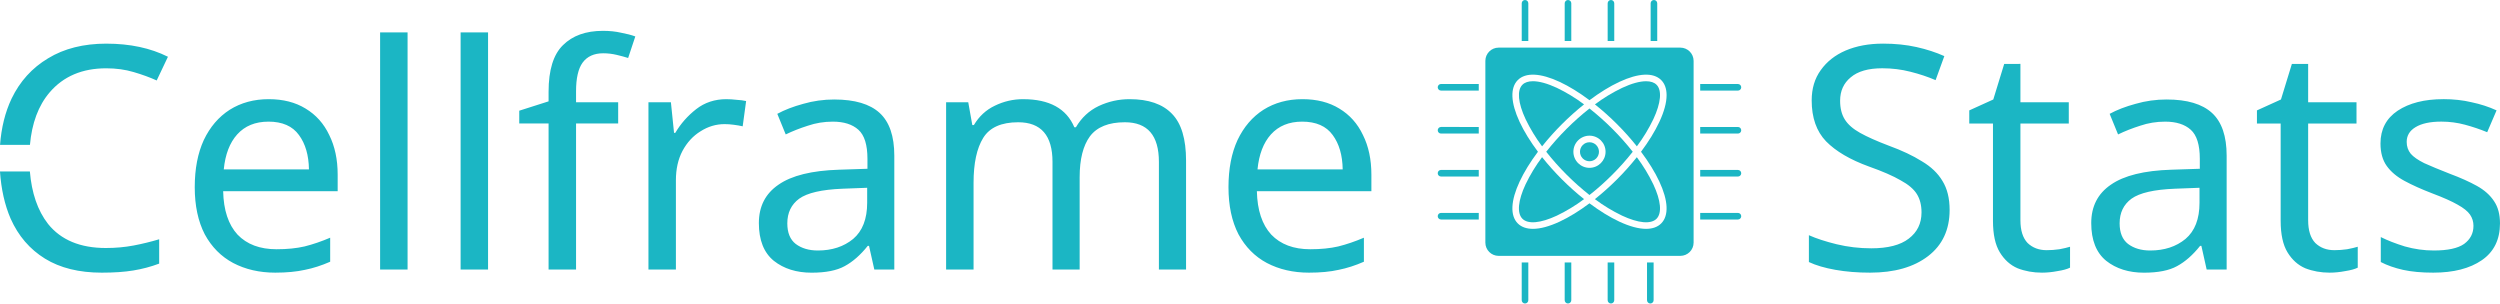
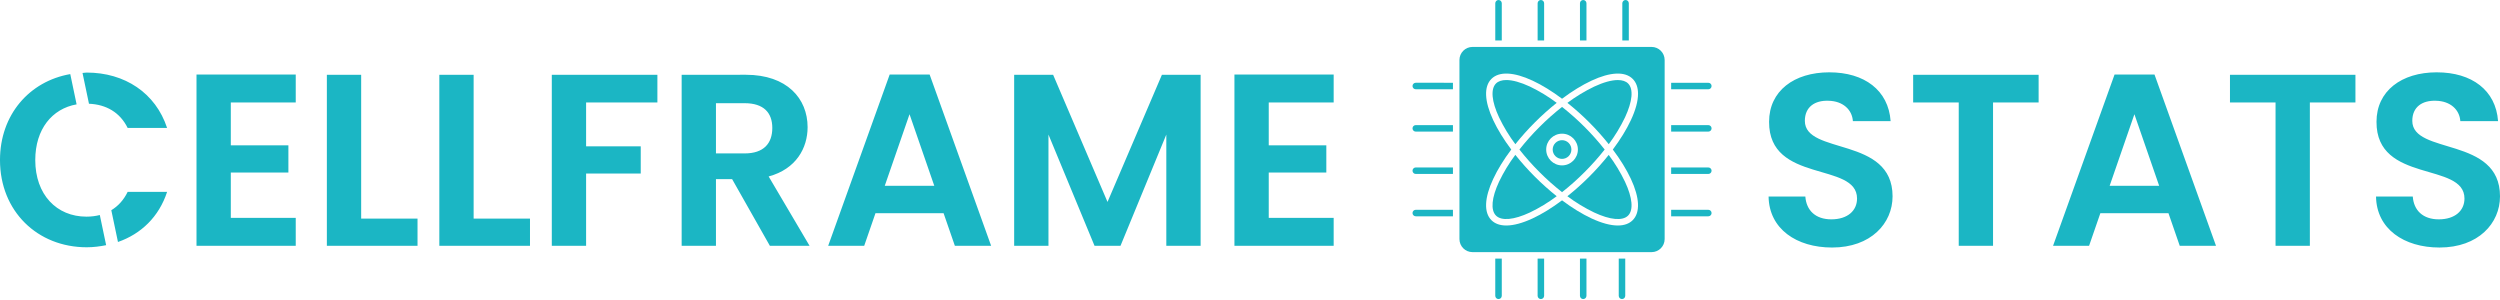
- <svg xmlns="http://www.w3.org/2000/svg" width="158.285mm" height="19.215mm" viewBox="0 0 158.285 19.215" version="1.1" id="svg1">
+ <svg xmlns="http://www.w3.org/2000/svg" width="201.567mm" height="24.112mm" viewBox="0 0 201.567 24.112" version="1.1" id="svg1">
  <defs id="defs1" />
-   <g id="layer1" transform="translate(-19.816,-93.34428)">
-     <path id="path1" style="color:#000000;-inkscape-font-specification:'Noto Sans';fill:#1bb6c4;fill-opacity:1;-inkscape-stroke:none" d="m 57.987,95.297 c -1.08,0 -1.923,0.303 -2.529,0.908 -0.606,0.593 -0.909,1.574 -0.909,2.943 v 0.613 l -1.857,0.592 v 0.81 h 1.857 v 9.245 h 1.739 v -9.245 h 2.667 v -1.344 h -2.667 v -0.691 c 0,-0.83 0.138,-1.436 0.414,-1.817 0.29,-0.395 0.725,-0.593 1.304,-0.593 0.29,0 0.572,0.033 0.849,0.099 0.277,0.066 0.52,0.132 0.731,0.198 l 0.454,-1.363 C 59.792,95.56 59.489,95.481 59.133,95.415 58.791,95.336 58.409,95.297 57.987,95.297 Z m -14.105,0.099 V 110.409 H 45.621 V 95.395 Z m 5.097,0 v 15.014 h 1.738 V 95.395 Z m -22.423,0.711 c -1.449,0 -2.68,0.31 -3.694,0.929 -1.014,0.606 -1.784,1.456 -2.311,2.549 -0.411,0.865 -0.65,1.845 -0.732,2.93 h 1.893 c 0.122,-1.363 0.527,-2.481 1.25,-3.325 0.869,-1.014 2.061,-1.521 3.575,-1.521 0.632,0 1.212,0.079 1.738,0.237 0.54,0.158 1.027,0.336 1.462,0.533 l 0.712,-1.501 c -1.106,-0.553 -2.404,-0.83 -3.892,-0.83 z m 112.469,0 c -0.882,0 -1.666,0.145 -2.351,0.435 -0.672,0.29 -1.198,0.705 -1.58,1.245 -0.382,0.527 -0.573,1.165 -0.573,1.916 0,1.093 0.303,1.956 0.909,2.588 0.619,0.632 1.527,1.166 2.726,1.6 0.856,0.303 1.521,0.593 1.995,0.869 0.487,0.263 0.83,0.553 1.027,0.869 0.198,0.316 0.297,0.704 0.297,1.165 0,0.698 -0.27,1.252 -0.81,1.66 -0.527,0.408 -1.317,0.612 -2.37,0.612 -0.751,0 -1.482,-0.086 -2.193,-0.257 -0.698,-0.171 -1.284,-0.362 -1.758,-0.573 v 1.699 c 0.448,0.211 1.007,0.375 1.679,0.494 0.672,0.119 1.403,0.178 2.193,0.178 1.541,0 2.766,-0.349 3.675,-1.047 0.909,-0.698 1.363,-1.673 1.363,-2.924 0,-0.738 -0.151,-1.35 -0.454,-1.837 -0.29,-0.487 -0.724,-0.902 -1.304,-1.244 -0.566,-0.356 -1.264,-0.685 -2.094,-0.988 -0.764,-0.29 -1.37,-0.56 -1.817,-0.81 -0.448,-0.25 -0.771,-0.533 -0.968,-0.85 -0.198,-0.316 -0.296,-0.711 -0.296,-1.185 0,-0.619 0.224,-1.113 0.672,-1.482 0.448,-0.382 1.113,-0.573 1.995,-0.573 0.619,0 1.211,0.073 1.778,0.218 0.579,0.145 1.113,0.323 1.6,0.533 l 0.553,-1.521 c -0.527,-0.237 -1.113,-0.428 -1.758,-0.573 -0.645,-0.145 -1.357,-0.218 -2.134,-0.218 z m 7.685,1.284 -0.691,2.252 -1.521,0.691 v 0.83 h 1.501 v 6.164 c 0,0.856 0.145,1.521 0.435,1.995 0.29,0.474 0.665,0.81 1.126,1.007 0.474,0.184 0.988,0.277 1.541,0.277 0.316,0 0.646,-0.033 0.988,-0.099 0.342,-0.053 0.606,-0.125 0.79,-0.217 v -1.324 c -0.171,0.053 -0.395,0.105 -0.672,0.158 -0.277,0.04 -0.546,0.059 -0.81,0.059 -0.487,0 -0.889,-0.151 -1.205,-0.454 -0.303,-0.316 -0.455,-0.797 -0.455,-1.442 v -6.124 h 3.062 v -1.344 h -3.062 v -2.43 z m 18.214,0 -0.691,2.252 -1.521,0.691 v 0.83 h 1.502 v 6.164 c 0,0.856 0.145,1.521 0.435,1.995 0.29,0.474 0.665,0.81 1.126,1.007 0.474,0.184 0.988,0.277 1.541,0.277 0.316,0 0.645,-0.033 0.988,-0.099 0.342,-0.053 0.606,-0.125 0.79,-0.217 v -1.324 c -0.171,0.053 -0.395,0.105 -0.671,0.158 -0.277,0.04 -0.547,0.059 -0.81,0.059 -0.487,0 -0.889,-0.151 -1.205,-0.454 -0.303,-0.316 -0.454,-0.797 -0.454,-1.442 v -6.124 h 3.062 v -1.344 h -3.062 V 97.391 Z M 36.829,99.623 c -0.935,0 -1.758,0.224 -2.47,0.672 -0.698,0.448 -1.245,1.086 -1.64,1.916 -0.382,0.83 -0.573,1.824 -0.573,2.983 0,1.172 0.211,2.166 0.633,2.983 0.435,0.803 1.034,1.409 1.798,1.817 0.777,0.408 1.666,0.613 2.667,0.613 0.724,0 1.35,-0.06 1.877,-0.178 0.527,-0.105 1.06,-0.277 1.6,-0.514 v -1.521 c -0.553,0.237 -1.093,0.421 -1.62,0.553 -0.514,0.119 -1.106,0.178 -1.778,0.178 -1.054,0 -1.876,-0.309 -2.469,-0.928 -0.579,-0.632 -0.883,-1.548 -0.909,-2.746 h 7.25 v -1.047 c 0,-0.961 -0.178,-1.798 -0.533,-2.509 -0.342,-0.724 -0.843,-1.284 -1.501,-1.679 -0.645,-0.395 -1.422,-0.593 -2.331,-0.593 z m 28.981,0 c -0.738,0 -1.376,0.211 -1.916,0.632 -0.54,0.421 -0.981,0.922 -1.323,1.502 h -0.079 L 62.294,99.82 H 60.872 v 10.589 h 1.738 v -5.65 c 0,-0.711 0.138,-1.33 0.415,-1.857 0.29,-0.54 0.672,-0.955 1.146,-1.245 0.474,-0.303 0.981,-0.454 1.521,-0.454 0.184,0 0.375,0.013 0.573,0.04 0.211,0.026 0.402,0.059 0.573,0.099 l 0.218,-1.6 c -0.171,-0.039 -0.376,-0.066 -0.613,-0.079 -0.224,-0.026 -0.434,-0.039 -0.632,-0.039 z m 18.787,0 c -0.632,0 -1.231,0.138 -1.797,0.415 -0.553,0.263 -0.995,0.672 -1.324,1.225 h -0.099 l -0.257,-1.442 h -1.402 v 10.589 h 1.738 v -5.492 c 0,-1.238 0.204,-2.187 0.612,-2.845 0.408,-0.659 1.146,-0.988 2.213,-0.988 1.449,0 2.173,0.836 2.173,2.509 v 6.816 h 1.719 v -5.848 c 0,-1.133 0.217,-1.995 0.652,-2.588 0.448,-0.593 1.185,-0.889 2.213,-0.889 1.436,0 2.153,0.836 2.153,2.509 v 6.816 h 1.719 v -6.895 c 0,-1.37 -0.296,-2.357 -0.889,-2.963 -0.593,-0.619 -1.488,-0.929 -2.687,-0.929 -0.685,0 -1.337,0.145 -1.956,0.435 -0.606,0.29 -1.087,0.738 -1.442,1.344 h -0.099 c -0.5,-1.185 -1.581,-1.778 -3.24,-1.778 z m 17.682,0 c -0.935,0 -1.758,0.224 -2.47,0.672 -0.698,0.448 -1.245,1.086 -1.64,1.916 -0.382,0.83 -0.573,1.824 -0.573,2.983 0,1.172 0.211,2.166 0.633,2.983 0.435,0.803 1.033,1.409 1.797,1.817 0.777,0.408 1.666,0.613 2.667,0.613 0.724,0 1.35,-0.059 1.877,-0.178 0.527,-0.105 1.06,-0.277 1.6,-0.514 v -1.521 c -0.553,0.237 -1.093,0.421 -1.62,0.553 -0.514,0.119 -1.107,0.178 -1.778,0.178 -1.054,0 -1.876,-0.309 -2.469,-0.928 -0.579,-0.632 -0.883,-1.548 -0.909,-2.746 h 7.25 v -1.047 c 0,-0.961 -0.178,-1.798 -0.533,-2.509 -0.342,-0.724 -0.843,-1.284 -1.501,-1.679 -0.645,-0.395 -1.422,-0.593 -2.331,-0.593 z m 72.226,0 c -1.185,0 -2.147,0.244 -2.884,0.731 -0.724,0.487 -1.087,1.179 -1.087,2.074 0,0.58 0.132,1.053 0.395,1.422 0.263,0.369 0.639,0.685 1.126,0.948 0.487,0.263 1.073,0.527 1.758,0.79 0.698,0.263 1.232,0.501 1.6,0.712 0.382,0.211 0.645,0.421 0.79,0.632 0.145,0.211 0.218,0.448 0.218,0.711 0,0.474 -0.198,0.856 -0.593,1.146 -0.395,0.277 -1.034,0.415 -1.917,0.415 -0.619,0 -1.231,-0.086 -1.837,-0.257 -0.593,-0.184 -1.1,-0.382 -1.521,-0.593 v 1.581 c 0.408,0.211 0.876,0.375 1.403,0.494 0.54,0.119 1.179,0.178 1.916,0.178 1.291,0 2.318,-0.264 3.082,-0.791 0.764,-0.527 1.146,-1.304 1.146,-2.331 0,-0.566 -0.125,-1.034 -0.375,-1.403 -0.25,-0.382 -0.613,-0.704 -1.087,-0.968 -0.474,-0.263 -1.047,-0.52 -1.719,-0.77 -0.672,-0.263 -1.212,-0.487 -1.62,-0.672 -0.395,-0.198 -0.678,-0.395 -0.849,-0.593 -0.171,-0.211 -0.257,-0.461 -0.257,-0.751 0,-0.395 0.184,-0.704 0.553,-0.928 0.382,-0.237 0.928,-0.356 1.64,-0.356 0.514,0 1.014,0.066 1.501,0.197 0.487,0.132 0.955,0.289 1.403,0.474 l 0.593,-1.383 c -0.487,-0.224 -1.014,-0.395 -1.581,-0.514 -0.553,-0.132 -1.152,-0.197 -1.798,-0.197 z m -101.86,0.02 c -0.685,4.7e-5 -1.343,0.092 -1.975,0.276 -0.632,0.171 -1.179,0.382 -1.64,0.633 l 0.533,1.304 c 0.435,-0.211 0.902,-0.395 1.402,-0.553 0.5,-0.171 1.027,-0.257 1.58,-0.257 0.698,0 1.238,0.171 1.62,0.514 0.382,0.342 0.573,0.955 0.573,1.838 v 0.632 l -1.798,0.059 c -1.725,0.053 -3.003,0.369 -3.833,0.948 -0.83,0.566 -1.244,1.376 -1.244,2.43 0,1.08 0.316,1.877 0.948,2.391 0.632,0.5 1.429,0.751 2.391,0.751 0.896,0 1.593,-0.138 2.094,-0.415 0.514,-0.277 1.001,-0.705 1.462,-1.284 h 0.079 l 0.336,1.501 h 1.265 v -7.21 c 0,-1.238 -0.31,-2.14 -0.929,-2.707 -0.619,-0.566 -1.574,-0.849 -2.864,-0.85 z m 84.357,0 c -0.685,0 -1.343,0.092 -1.976,0.276 -0.632,0.171 -1.179,0.382 -1.64,0.633 l 0.533,1.304 c 0.435,-0.211 0.903,-0.395 1.403,-0.553 0.5,-0.171 1.027,-0.257 1.58,-0.257 0.698,0 1.238,0.171 1.62,0.514 0.382,0.342 0.573,0.955 0.573,1.838 v 0.632 l -1.797,0.059 c -1.725,0.053 -3.003,0.369 -3.833,0.948 -0.83,0.566 -1.244,1.376 -1.244,2.43 0,1.08 0.316,1.877 0.948,2.391 0.632,0.5 1.429,0.751 2.39,0.751 0.896,0 1.594,-0.138 2.094,-0.415 0.514,-0.277 1.001,-0.705 1.462,-1.284 h 0.079 l 0.335,1.501 h 1.265 v -7.21 c 0,-1.238 -0.31,-2.14 -0.929,-2.707 -0.619,-0.566 -1.574,-0.85 -2.864,-0.85 z M 36.809,101.045 c 0.882,0 1.528,0.283 1.936,0.85 0.408,0.553 0.619,1.278 0.632,2.174 h -5.393 c 0.092,-0.948 0.375,-1.686 0.849,-2.213 0.487,-0.54 1.146,-0.81 1.976,-0.81 z m 65.45,5.1e-4 c 0.882,0 1.528,0.283 1.936,0.849 0.408,0.553 0.619,1.278 0.632,2.174 h -5.393 c 0.092,-0.948 0.375,-1.686 0.849,-2.213 0.487,-0.54 1.146,-0.81 1.976,-0.81 z m -82.444,3.155 c 0.076,1.116 0.297,2.116 0.675,2.989 0.487,1.093 1.212,1.936 2.173,2.529 0.961,0.593 2.16,0.889 3.596,0.889 0.777,0 1.442,-0.046 1.995,-0.138 0.566,-0.092 1.113,-0.237 1.64,-0.435 v -1.541 c -0.527,0.158 -1.067,0.29 -1.62,0.395 -0.553,0.105 -1.139,0.158 -1.758,0.158 -1.62,0 -2.839,-0.507 -3.655,-1.521 -0.667,-0.853 -1.041,-1.972 -1.154,-3.325 z m 54.905,1.033 v 0.948 c 0,1.027 -0.297,1.791 -0.889,2.292 -0.593,0.487 -1.337,0.731 -2.232,0.731 -0.566,0 -1.034,-0.138 -1.402,-0.415 -0.356,-0.277 -0.533,-0.711 -0.533,-1.304 0,-0.672 0.25,-1.192 0.751,-1.561 0.514,-0.369 1.429,-0.579 2.746,-0.632 z m 84.356,0 v 0.948 c 0,1.027 -0.296,1.791 -0.889,2.292 -0.593,0.487 -1.337,0.731 -2.232,0.731 -0.566,0 -1.034,-0.138 -1.403,-0.415 -0.356,-0.277 -0.534,-0.711 -0.534,-1.304 0,-0.672 0.25,-1.192 0.751,-1.561 0.514,-0.369 1.429,-0.579 2.746,-0.632 z" />
-     <path id="path3" d="m 465.438,700.49 c 4.708,10.092 5.046,17.899 0.958,21.987 -1.897,1.897 -4.583,2.836 -7.932,2.836 -3.882,0 -8.64,-1.271 -14.055,-3.794 -5.002,-2.335 -10.311,-5.609 -15.651,-9.616 -5.34,4.007 -10.649,7.275 -15.651,9.616 -5.415,2.523 -10.18,3.794 -14.055,3.794 -3.349,0 -6.035,-0.945 -7.932,-2.836 -4.094,-4.094 -3.75,-11.895 0.958,-21.987 2.335,-5.002 5.609,-10.311 9.616,-15.651 -4.007,-5.34 -7.275,-10.649 -9.616,-15.651 -4.708,-10.092 -5.046,-17.899 -0.958,-21.987 4.088,-4.088 11.895,-3.75 21.987,0.958 5.002,2.335 10.311,5.609 15.651,9.616 5.34,-4.007 10.649,-7.275 15.651,-9.616 10.092,-4.708 17.899,-5.046 21.987,-0.958 1.897,1.897 2.842,4.583 2.842,7.938 0,3.875 -1.271,8.633 -3.813,14.049 -2.335,5.002 -5.609,10.311 -9.616,15.651 4.019,5.34 7.294,10.649 9.629,15.651 z m 11.025,-70.319 h -95.424 c -3.838,0.006 -6.943,3.112 -6.949,6.949 v 95.43 c 0.006,3.838 3.112,6.943 6.949,6.949 h 95.43 c 3.838,-0.006 6.943,-3.112 6.949,-6.949 v -95.424 c -0.006,-3.838 -3.118,-6.949 -6.956,-6.956" style="fill:#100f0d;fill-opacity:1;fill-rule:nonzero;stroke:none;stroke-width:0.006" />
-     <path id="path4" d="m 462.295,667.716 c -2.417,5.027 -5.315,9.81 -8.665,14.274 -3.243,-4.069 -6.711,-7.945 -10.393,-11.626 -3.675,-3.681 -7.557,-7.15 -11.626,-10.393 4.464,-3.343 9.247,-6.248 14.274,-8.665 4.965,-2.316 9.266,-3.487 12.584,-3.487 2.385,0 4.263,0.614 5.491,1.841 2.924,2.93 2.323,9.516 -1.665,18.056" style="fill:#100f0d;fill-opacity:1;fill-rule:nonzero;stroke:none;stroke-width:0.006" />
-     <path id="path5" d="m 425.903,709.712 c -4.464,3.343 -9.247,6.248 -14.274,8.665 -8.546,3.994 -15.138,4.589 -18.074,1.647 -2.942,-2.942 -2.341,-9.529 1.647,-18.074 2.417,-5.027 5.315,-9.81 8.665,-14.274 3.243,4.069 6.711,7.945 10.393,11.626 3.687,3.687 7.575,7.162 11.645,10.411" style="fill:#100f0d;fill-opacity:1;fill-rule:nonzero;stroke:none;stroke-width:0.006" />
-     <path id="path6" d="m 463.942,720.029 c -2.942,2.942 -9.529,2.341 -18.074,-1.647 -5.027,-2.417 -9.81,-5.315 -14.274,-8.665 4.069,-3.243 7.945,-6.711 11.626,-10.393 3.681,-3.675 7.15,-7.557 10.393,-11.626 3.343,4.464 6.248,9.247 8.665,14.274 4.007,8.527 4.608,15.113 1.665,18.056" style="fill:#100f0d;fill-opacity:1;fill-rule:nonzero;stroke:none;stroke-width:0.006" />
-     <path id="path7" d="m 428.751,693.284 c -4.664,0 -8.446,-3.781 -8.446,-8.446 0,-4.664 3.781,-8.446 8.446,-8.446 4.664,0 8.446,3.781 8.446,8.446 -0.006,4.658 -3.788,8.439 -8.446,8.446 z m 12.02,-20.466 c -3.788,-3.8 -7.807,-7.375 -12.02,-10.693 -8.427,6.661 -16.052,14.28 -22.713,22.713 3.318,4.213 6.893,8.226 10.693,12.014 3.788,3.8 7.807,7.375 12.02,10.699 4.22,-3.318 8.233,-6.893 12.02,-10.699 3.8,-3.788 7.375,-7.801 10.693,-12.014 -3.318,-4.213 -6.893,-8.233 -10.693,-12.02" style="fill:#100f0d;fill-opacity:1;fill-rule:nonzero;stroke:none;stroke-width:0.006" />
-     <path id="path8" d="m 425.903,659.965 c -8.139,6.505 -15.526,13.892 -22.031,22.031 -3.343,-4.464 -6.248,-9.247 -8.665,-14.274 -3.994,-8.546 -4.589,-15.138 -1.647,-18.074 1.233,-1.233 3.118,-1.841 5.491,-1.841 3.312,0 7.619,1.177 12.584,3.487 5.034,2.417 9.81,5.321 14.268,8.671" style="fill:#100f0d;fill-opacity:1;fill-rule:nonzero;stroke:none;stroke-width:0.006" />
-     <path id="path9" d="m 425.226,681.315 c 1.946,-1.946 5.102,-1.946 7.048,0 1.946,1.946 1.946,5.101 0,7.048 -1.946,1.946 -5.101,1.946 -7.048,0 -1.946,-1.946 -1.946,-5.102 0,-7.048" style="fill:#100f0d;fill-opacity:1;fill-rule:nonzero;stroke:none;stroke-width:0.006" />
-     <path id="path10" d="m 396.641,606.901 v 19.808 h -3.462 v -19.808 c 0,-0.958 0.776,-1.734 1.734,-1.734 0.958,0 1.728,0.776 1.728,1.734" style="fill:#100f0d;fill-opacity:1;fill-rule:nonzero;stroke:none;stroke-width:0.006" />
-     <path id="path11" d="m 419.204,606.901 v 19.808 h -3.462 v -19.808 c 0,-0.958 0.776,-1.734 1.734,-1.734 0.958,0 1.728,0.776 1.728,1.734" style="fill:#100f0d;fill-opacity:1;fill-rule:nonzero;stroke:none;stroke-width:0.006" />
-     <path id="path12" d="m 441.761,606.901 v 19.808 h -3.462 v -19.808 c 0,-0.958 0.776,-1.734 1.734,-1.734 0.958,0 1.728,0.776 1.728,1.734" style="fill:#100f0d;fill-opacity:1;fill-rule:nonzero;stroke:none;stroke-width:0.006" />
-     <path id="path13" d="m 464.324,606.901 v 19.808 h -3.462 v -19.808 c 0,-0.958 0.776,-1.734 1.734,-1.734 0.958,0 1.728,0.776 1.728,1.734" style="fill:#100f0d;fill-opacity:1;fill-rule:nonzero;stroke:none;stroke-width:0.006" />
-     <path id="path14" d="m 396.641,742.962 v 19.808 c 0,0.958 -0.776,1.734 -1.734,1.734 -0.958,0 -1.734,-0.776 -1.734,-1.734 v -19.808 h 3.468" style="fill:#100f0d;fill-opacity:1;fill-rule:nonzero;stroke:none;stroke-width:0.006" />
-     <path id="path15" d="m 419.204,742.962 v 19.808 c 0,0.958 -0.776,1.734 -1.734,1.734 -0.958,0 -1.734,-0.776 -1.734,-1.734 v -19.808 h 3.468" style="fill:#100f0d;fill-opacity:1;fill-rule:nonzero;stroke:none;stroke-width:0.006" />
-     <path id="path16" d="m 441.761,742.962 v 19.808 c 0,0.958 -0.776,1.734 -1.734,1.734 -0.958,0 -1.734,-0.776 -1.734,-1.734 v -19.808 h 3.468" style="fill:#100f0d;fill-opacity:1;fill-rule:nonzero;stroke:none;stroke-width:0.006" />
-     <path id="path17" d="m 508.423,651 c 0,0.958 -0.776,1.734 -1.734,1.734 h -19.808 v -3.462 h 19.808 c 0.952,-0.006 1.734,0.77 1.734,1.728" style="fill:#100f0d;fill-opacity:1;fill-rule:nonzero;stroke:none;stroke-width:0.006" />
-     <path id="path18" d="m 508.423,673.557 c 0,0.958 -0.776,1.734 -1.734,1.734 h -19.808 v -3.462 h 19.808 c 0.952,0 1.734,0.77 1.734,1.728" style="fill:#100f0d;fill-opacity:1;fill-rule:nonzero;stroke:none;stroke-width:0.006" />
-     <path id="path19" d="m 508.423,696.12 c 0,0.958 -0.776,1.734 -1.734,1.734 h -19.808 v -3.462 h 19.808 c 0.952,-0.006 1.734,0.77 1.734,1.728" style="fill:#100f0d;fill-opacity:1;fill-rule:nonzero;stroke:none;stroke-width:0.006" />
-     <path id="path20" d="m 508.423,718.677 c 0,0.958 -0.776,1.734 -1.734,1.734 h -19.808 v -3.462 h 19.808 c 0.952,0 1.734,0.77 1.734,1.728" style="fill:#100f0d;fill-opacity:1;fill-rule:nonzero;stroke:none;stroke-width:0.006" />
-     <path id="path21" d="m 370.622,649.266 v 3.462 h -19.808 c -0.958,0 -1.734,-0.776 -1.734,-1.734 0,-0.958 0.776,-1.734 1.734,-1.734 l 19.808,0.006 v 0" style="fill:#100f0d;fill-opacity:1;fill-rule:nonzero;stroke:none;stroke-width:0.006" />
-     <path id="path22" d="m 370.622,671.829 v 3.462 h -19.808 c -0.958,0 -1.734,-0.776 -1.734,-1.734 0,-0.958 0.776,-1.734 1.734,-1.734 l 19.808,0.006 v 0" style="fill:#100f0d;fill-opacity:1;fill-rule:nonzero;stroke:none;stroke-width:0.006" />
-     <path id="path23" d="m 370.622,694.386 v 3.462 h -19.808 c -0.958,0 -1.734,-0.776 -1.734,-1.734 0,-0.958 0.776,-1.734 1.734,-1.734 l 19.808,0.006 v 0" style="fill:#100f0d;fill-opacity:1;fill-rule:nonzero;stroke:none;stroke-width:0.006" />
-     <path id="path24" d="m 370.622,716.949 v 3.462 h -19.808 c -0.958,0 -1.734,-0.776 -1.734,-1.734 0,-0.958 0.776,-1.734 1.734,-1.734 l 19.808,0.006 v 0" style="fill:#100f0d;fill-opacity:1;fill-rule:nonzero;stroke:none;stroke-width:0.006" />
-     <g id="g24" transform="matrix(0.00566248,0,0,0.00566248,105.8317,88.33185)" style="fill:#1bb6c4;fill-opacity:1">
+   <g id="layer1" transform="translate(-4.917529,-98.39498)">
+     <path id="text1" style="font-weight:600;font-size:19.756px;font-family:Poppins;-inkscape-font-specification:'Poppins Semi-Bold';fill:#1bb6c4;fill-opacity:1;stroke:none;stroke-width:0.026" d="m 152.413,104.226 c -2.845,0 -4.86,1.502 -4.86,3.991 -0.02,4.998 7.092,3.201 7.092,6.184 0,0.988 -0.77,1.679 -2.074,1.679 -1.284,0 -2.015,-0.731 -2.094,-1.837 h -2.964 c 0.04,2.608 2.252,4.109 5.117,4.109 3.141,0 4.879,-1.955 4.879,-4.128 0,-4.86 -7.072,-3.319 -7.072,-6.085 0,-1.126 0.81,-1.66 1.897,-1.62 1.185,0.02 1.916,0.731 1.976,1.64 h 3.042 c -0.178,-2.489 -2.114,-3.932 -4.939,-3.932 z m 48.974,0 c -2.845,0 -4.86,1.502 -4.86,3.991 -0.02,4.998 7.093,3.201 7.093,6.184 0,0.988 -0.77,1.679 -2.074,1.679 -1.284,0 -2.015,-0.731 -2.094,-1.837 h -2.963 c 0.04,2.608 2.252,4.109 5.116,4.109 3.141,0 4.88,-1.955 4.88,-4.128 0,-4.86 -7.072,-3.319 -7.072,-6.085 0,-1.126 0.81,-1.66 1.897,-1.62 1.185,0.02 1.916,0.731 1.976,1.64 h 3.042 c -0.178,-2.489 -2.114,-3.932 -4.939,-3.932 z m -189.476,0.02 c -0.117,0 -0.224,0.026 -0.34,0.032 l 0.52,2.481 c 1.384,0.059 2.498,0.692 3.119,1.952 h 3.18 c -0.929,-2.825 -3.418,-4.465 -6.48,-4.465 z m -1.328,0.123 c -3.296,0.576 -5.666,3.277 -5.666,6.93 0,4.129 3.022,7.033 6.993,7.033 0.544,0 1.063,-0.069 1.565,-0.169 l -0.51,-2.432 c -0.337,0.086 -0.695,0.132 -1.075,0.132 -2.41,0 -4.129,-1.778 -4.129,-4.564 0,-2.484 1.351,-4.141 3.333,-4.49 z m 10.178,0.035 v 13.809 h 8.001 v -2.252 h -5.235 v -3.655 h 4.643 v -2.193 h -4.643 v -3.457 h 5.235 v -2.253 z m 55.889,0 -4.959,13.809 h 2.904 l 0.909,-2.628 h 5.492 l 0.909,2.628 h 2.924 L 79.87,104.403 Z m 27.796,0 v 13.809 h 8.001 v -2.252 h -5.235 v -3.655 h 4.643 v -2.193 h -4.643 v -3.457 h 5.235 v -2.253 z m 70.962,0 -4.959,13.809 h 2.904 l 0.909,-2.628 h 5.492 l 0.909,2.628 h 2.924 l -4.959,-13.809 z m -144.137,0.02 v 13.789 h 7.31 v -2.193 H 34.037 V 104.424 Z m 9.068,0 v 13.789 h 7.31 v -2.193 H 43.105 V 104.424 Z m 9.068,0 v 13.789 h 2.766 v -5.828 h 4.405 v -2.193 h -4.405 v -3.536 h 5.748 v -2.232 z m 10.47,0 v 13.789 h 2.766 v -5.374 h 1.304 l 3.043,5.374 h 3.2 l -3.299,-5.591 c 2.213,-0.593 3.141,-2.292 3.141,-3.971 0,-2.311 -1.66,-4.228 -4.979,-4.228 z m 26.809,0 v 13.789 h 2.766 v -8.969 l 3.714,8.969 h 2.094 l 3.694,-8.969 v 8.969 h 2.766 V 104.424 h -3.121 l -4.386,10.253 -4.386,-10.253 z m 72.483,0 v 2.232 h 3.675 v 11.557 h 2.766 v -11.557 h 3.675 v -2.232 z m 25.544,0 v 2.232 h 3.675 v 11.557 h 2.766 v -11.557 h 3.675 v -2.232 z M 62.643,106.715 h 2.311 c 1.541,0 2.232,0.771 2.232,1.996 0,1.245 -0.691,2.054 -2.232,2.054 h -2.311 z m 15.607,0.889 1.995,5.769 h -3.991 z m 98.758,0 1.995,5.769 h -3.991 z M 15.21,113.866 c -0.319,0.658 -0.771,1.146 -1.318,1.477 l 0.537,2.562 c 1.863,-0.648 3.306,-2.03 3.961,-4.039 z" />
+     <g id="g24" transform="matrix(0.00710552,0,0,0.00710552,112.5137,92.10518)" style="fill:#1bb6c4;fill-opacity:1">
      <path id="path3-6" d="m 3363.333,2915.333 c 100.267,214.933 107.467,381.2 20.4,468.267 -40.4,40.4 -97.6,60.4 -168.933,60.4 -82.667,0 -184,-27.067 -299.333,-80.8 -106.533,-49.733 -219.6,-119.467 -333.333,-204.8 -113.733,85.333 -226.8,154.933 -333.333,204.8 -115.333,53.733 -216.8,80.8 -299.333,80.8 -71.333,0 -128.533,-20.133 -168.933,-60.4 -87.2,-87.2 -79.867,-253.333 20.4,-468.267 49.733,-106.533 119.467,-219.6 204.8,-333.333 -85.333,-113.733 -154.933,-226.8 -204.8,-333.333 -100.267,-214.933 -107.467,-381.2 -20.4,-468.267 87.067,-87.067 253.333,-79.867 468.267,20.4 106.533,49.733 219.6,119.467 333.333,204.8 113.733,-85.333 226.8,-154.933 333.333,-204.8 214.933,-100.267 381.2,-107.467 468.267,-20.4 40.4,40.4 60.533,97.6 60.533,169.067 0,82.533 -27.067,183.867 -81.2,299.2 -49.733,106.533 -119.467,219.6 -204.8,333.333 85.6,113.733 155.333,226.8 205.067,333.333 z m 234.8,-1497.6 H 1565.867 c -81.733,0.133 -147.867,66.267 -148,148 v 2032.4 c 0.133,81.733 66.267,147.867 148,148 h 2032.4 c 81.733,-0.133 147.867,-66.267 148,-148 V 1565.867 c -0.133,-81.733 -66.4,-148 -148.133,-148.133" style="fill:#1bb6c4;fill-opacity:1;fill-rule:nonzero;stroke:none;stroke-width:0.133" />
      <path id="path4-1" d="m 3296.4,2217.333 c -51.467,107.067 -113.2,208.933 -184.533,304 -69.067,-86.667 -142.933,-169.2 -221.333,-247.6 -78.267,-78.4 -160.933,-152.267 -247.6,-221.333 95.067,-71.2 196.933,-133.067 304,-184.533 105.733,-49.333 197.333,-74.267 268,-74.267 50.8,0 90.8,13.067 116.933,39.2 62.267,62.4 49.467,202.667 -35.467,384.533" style="fill:#1bb6c4;fill-opacity:1;fill-rule:nonzero;stroke:none;stroke-width:0.133" />
      <path id="path5-0" d="m 2521.333,3111.733 c -95.067,71.2 -196.933,133.067 -304,184.533 -182,85.067 -322.4,97.733 -384.933,35.067 -62.667,-62.667 -49.867,-202.933 35.067,-384.933 51.467,-107.067 113.2,-208.933 184.533,-304 69.067,86.667 142.933,169.2 221.333,247.6 78.533,78.533 161.333,152.533 248,221.733" style="fill:#1bb6c4;fill-opacity:1;fill-rule:nonzero;stroke:none;stroke-width:0.133" />
      <path id="path6-6" d="m 3331.467,3331.467 c -62.667,62.667 -202.933,49.867 -384.933,-35.067 -107.067,-51.467 -208.933,-113.2 -304,-184.533 86.667,-69.067 169.2,-142.933 247.6,-221.333 78.4,-78.267 152.267,-160.933 221.333,-247.6 71.2,95.067 133.067,196.933 184.533,304 85.333,181.6 98.133,321.867 35.467,384.533" style="fill:#1bb6c4;fill-opacity:1;fill-rule:nonzero;stroke:none;stroke-width:0.133" />
      <path id="path7-3" d="m 2582,2761.867 c -99.333,0 -179.867,-80.533 -179.867,-179.867 0,-99.333 80.533,-179.867 179.867,-179.867 99.333,0 179.867,80.533 179.867,179.867 -0.133,99.2 -80.667,179.733 -179.867,179.867 z m 256,-435.867 c -80.667,-80.933 -166.267,-157.067 -256,-227.733 -179.467,141.867 -341.867,304.133 -483.733,483.733 70.667,89.733 146.8,175.2 227.733,255.867 80.667,80.933 166.267,157.067 256,227.867 89.867,-70.667 175.333,-146.8 256,-227.867 80.933,-80.667 157.067,-166.133 227.733,-255.867 -70.667,-89.733 -146.8,-175.333 -227.733,-256" style="fill:#1bb6c4;fill-opacity:1;fill-rule:nonzero;stroke:none;stroke-width:0.133" />
      <path id="path8-2" d="m 2521.333,2052.267 c -173.333,138.533 -330.667,295.867 -469.2,469.2 -71.2,-95.067 -133.067,-196.933 -184.533,-304 -85.067,-182 -97.733,-322.4 -35.067,-384.933 26.267,-26.267 66.4,-39.2 116.933,-39.2 70.533,0 162.267,25.067 268,74.267 107.2,51.467 208.933,113.333 303.867,184.667" style="fill:#1bb6c4;fill-opacity:1;fill-rule:nonzero;stroke:none;stroke-width:0.133" />
      <path id="path9-0" d="m 2506.92,2506.947 c 41.453,-41.453 108.653,-41.453 150.093,0 41.453,41.44 41.453,108.64 0,150.093 -41.44,41.44 -108.64,41.44 -150.093,0 -41.44,-41.453 -41.44,-108.653 0,-150.093" style="fill:#1bb6c4;fill-opacity:1;fill-rule:nonzero;stroke:none;stroke-width:0.133" />
      <path id="path10-6" d="M 1898.133,922.133 V 1344 H 1824.4 V 922.133 c 0,-20.4 16.533,-36.933 36.933,-36.933 20.4,0 36.8,16.533 36.8,36.933" style="fill:#1bb6c4;fill-opacity:1;fill-rule:nonzero;stroke:none;stroke-width:0.133" />
      <path id="path11-1" d="m 2378.667,922.133 v 421.867 h -73.733 V 922.133 c 0,-20.4 16.533,-36.933 36.933,-36.933 20.4,0 36.8,16.533 36.8,36.933" style="fill:#1bb6c4;fill-opacity:1;fill-rule:nonzero;stroke:none;stroke-width:0.133" />
      <path id="path12-5" d="m 2859.067,922.133 v 421.867 h -73.733 V 922.133 c 0,-20.4 16.533,-36.933 36.933,-36.933 20.4,0 36.8,16.533 36.8,36.933" style="fill:#1bb6c4;fill-opacity:1;fill-rule:nonzero;stroke:none;stroke-width:0.133" />
      <path id="path13-5" d="m 3339.6,922.133 v 421.867 h -73.733 V 922.133 c 0,-20.4 16.533,-36.933 36.933,-36.933 20.4,0 36.8,16.533 36.8,36.933" style="fill:#1bb6c4;fill-opacity:1;fill-rule:nonzero;stroke:none;stroke-width:0.133" />
      <path id="path14-4" d="m 1898.133,3819.867 v 421.867 c 0,20.4 -16.533,36.933 -36.933,36.933 -20.4,0 -36.933,-16.533 -36.933,-36.933 v -421.867 h 73.867" style="fill:#1bb6c4;fill-opacity:1;fill-rule:nonzero;stroke:none;stroke-width:0.133" />
      <path id="path15-7" d="m 2378.667,3819.867 v 421.867 c 0,20.4 -16.533,36.933 -36.933,36.933 -20.4,0 -36.933,-16.533 -36.933,-36.933 v -421.867 h 73.867" style="fill:#1bb6c4;fill-opacity:1;fill-rule:nonzero;stroke:none;stroke-width:0.133" />
      <path id="path16-6" d="m 2859.067,3819.867 v 421.867 c 0,20.4 -16.533,36.933 -36.933,36.933 -20.4,0 -36.933,-16.533 -36.933,-36.933 v -421.867 h 73.867" style="fill:#1bb6c4;fill-opacity:1;fill-rule:nonzero;stroke:none;stroke-width:0.133" />
      <path id="path16-4" d="m 3299.2,3819.867 v 421.867 c 0,20.4 -16.533,36.933 -36.933,36.933 -20.4,0 -36.933,-16.533 -36.933,-36.933 v -421.867 h 73.867" style="fill:#1bb6c4;fill-opacity:1;fill-rule:nonzero;stroke:none;stroke-width:0.133" />
      <path id="path17-5" d="m 4278.8,1861.333 c 0,20.4 -16.533,36.933 -36.933,36.933 h -421.867 v -73.733 h 421.867 c 20.267,-0.133 36.933,16.4 36.933,36.8" style="fill:#1bb6c4;fill-opacity:1;fill-rule:nonzero;stroke:none;stroke-width:0.133" />
      <path id="path18-6" d="m 4278.8,2341.733 c 0,20.4 -16.533,36.933 -36.933,36.933 h -421.867 v -73.733 h 421.867 c 20.267,0 36.933,16.4 36.933,36.8" style="fill:#1bb6c4;fill-opacity:1;fill-rule:nonzero;stroke:none;stroke-width:0.133" />
      <path id="path19-9" d="m 4278.8,2822.267 c 0,20.4 -16.533,36.933 -36.933,36.933 h -421.867 v -73.733 h 421.867 c 20.267,-0.133 36.933,16.4 36.933,36.8" style="fill:#1bb6c4;fill-opacity:1;fill-rule:nonzero;stroke:none;stroke-width:0.133" />
      <path id="path20-3" d="m 4278.8,3302.667 c 0,20.4 -16.533,36.933 -36.933,36.933 h -421.867 v -73.733 h 421.867 c 20.267,0 36.933,16.4 36.933,36.8" style="fill:#1bb6c4;fill-opacity:1;fill-rule:nonzero;stroke:none;stroke-width:0.133" />
      <path id="path21-7" d="m 1344,1824.4 v 73.733 H 922.133 c -20.4,0 -36.933,-16.533 -36.933,-36.933 0,-20.4 16.533,-36.933 36.933,-36.933 L 1344,1824.4 v 0" style="fill:#1bb6c4;fill-opacity:1;fill-rule:nonzero;stroke:none;stroke-width:0.133" />
      <path id="path22-4" d="m 1344,2304.933 v 73.733 H 922.133 c -20.4,0 -36.933,-16.533 -36.933,-36.933 0,-20.4 16.533,-36.933 36.933,-36.933 L 1344,2304.933 v 0" style="fill:#1bb6c4;fill-opacity:1;fill-rule:nonzero;stroke:none;stroke-width:0.133" />
      <path id="path23-5" d="m 1344,2785.333 v 73.733 H 922.133 c -20.4,0 -36.933,-16.533 -36.933,-36.933 0,-20.4 16.533,-36.933 36.933,-36.933 L 1344,2785.333 v 0" style="fill:#1bb6c4;fill-opacity:1;fill-rule:nonzero;stroke:none;stroke-width:0.133" />
      <path id="path24-2" d="M 1344,3265.867 V 3339.6 H 922.133 c -20.4,0 -36.933,-16.533 -36.933,-36.933 0,-20.4 16.533,-36.933 36.933,-36.933 L 1344,3265.867 v 0" style="fill:#1bb6c4;fill-opacity:1;fill-rule:nonzero;stroke:none;stroke-width:0.133" />
    </g>
  </g>
</svg>
